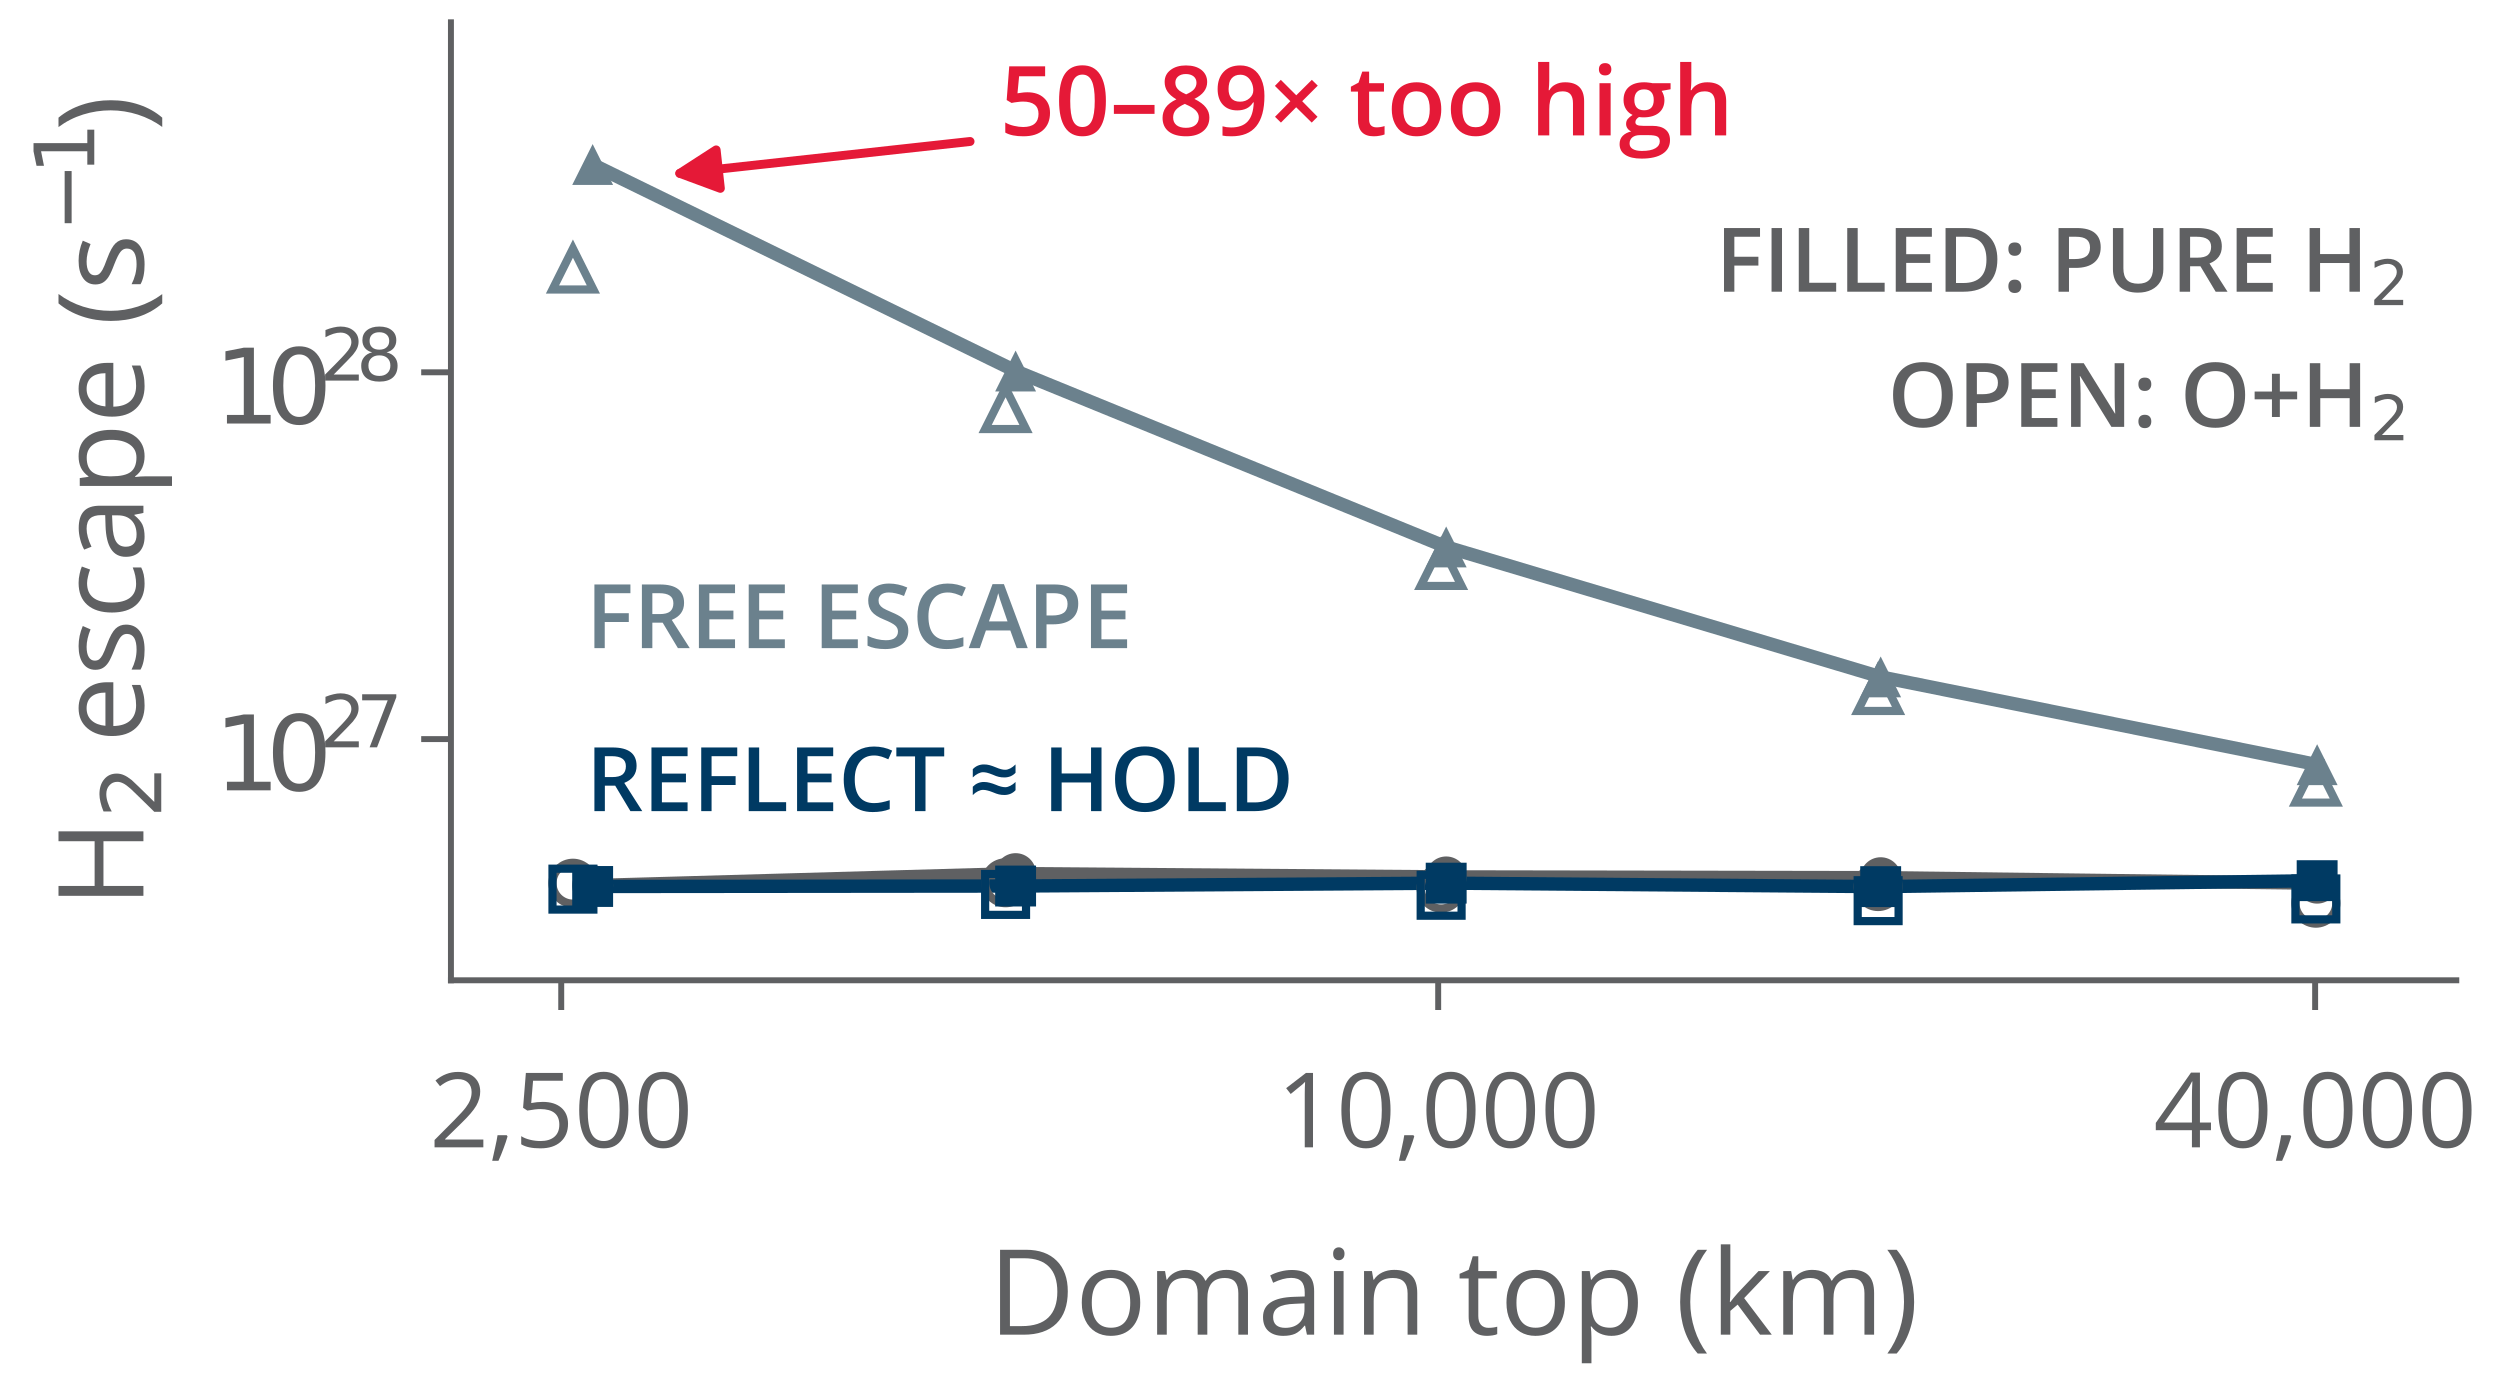
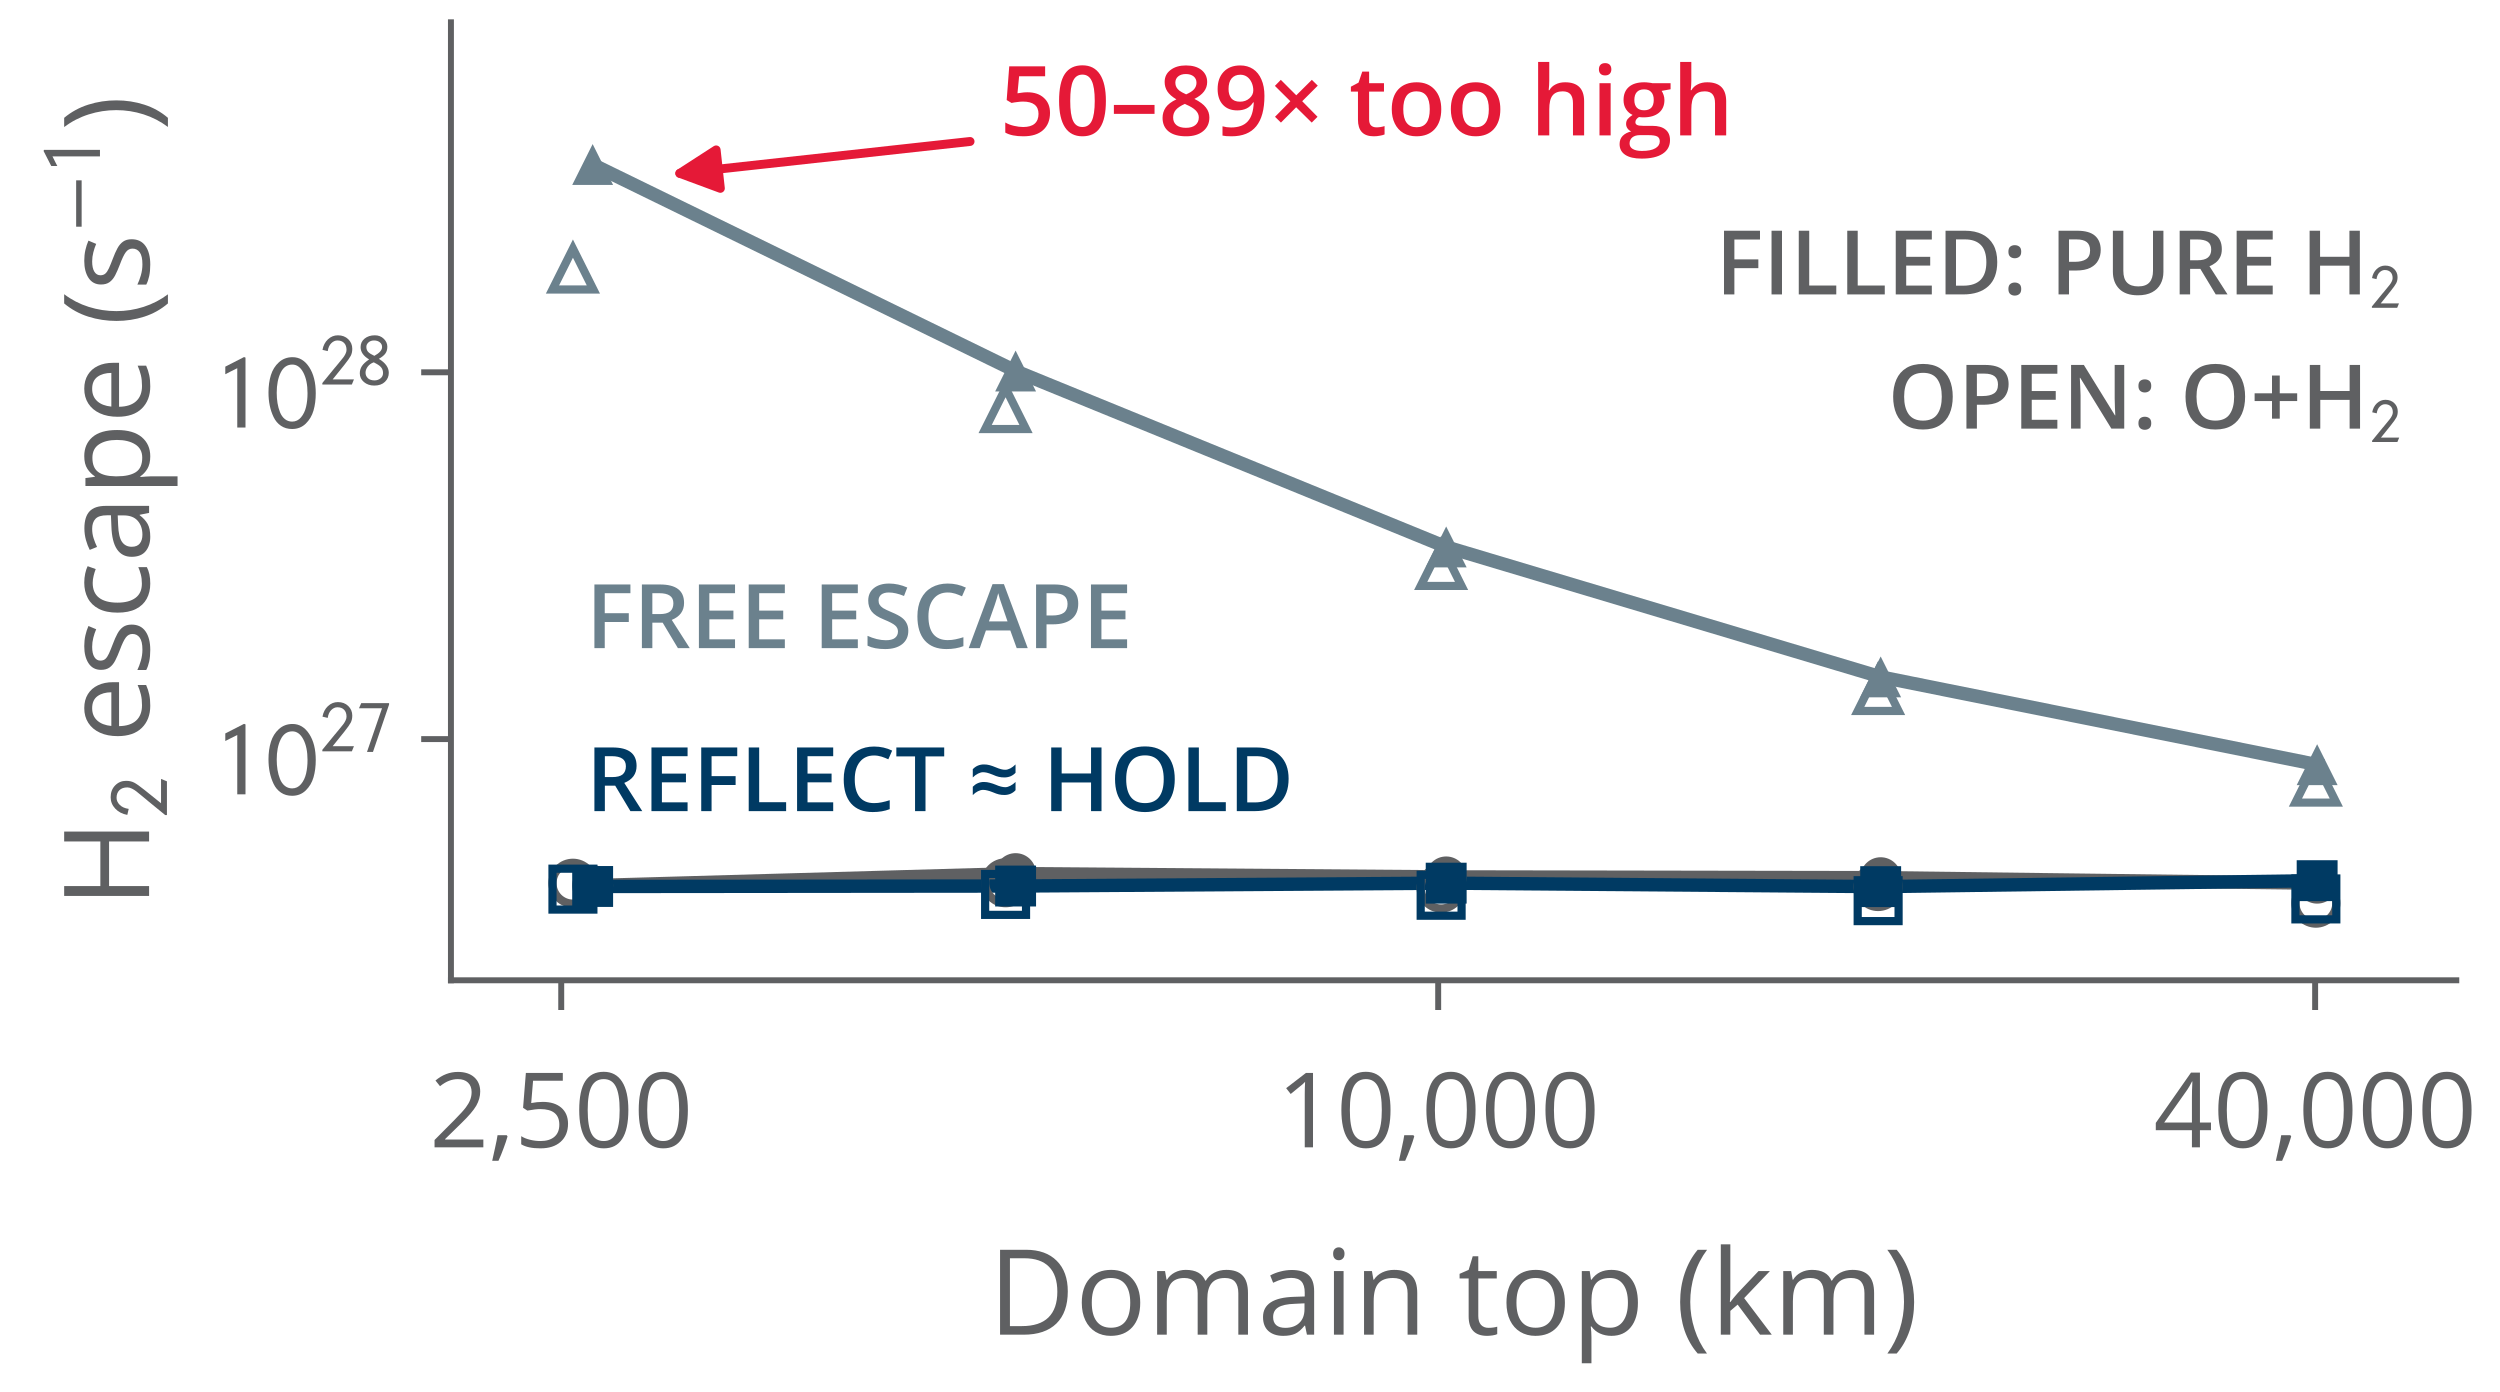
<svg xmlns="http://www.w3.org/2000/svg" xmlns:xlink="http://www.w3.org/1999/xlink" width="336.24pt" height="187.2pt" viewBox="0 0 336.24 187.2" version="1.1">
  <defs>
    <style type="text/css">*{stroke-linejoin: round; stroke-linecap: butt}</style>
  </defs>
  <g id="figure_1">
    <g id="patch_1">
      <path d="M 0 187.2  L 336.24 187.2  L 336.24 0  L 0 0  L 0 187.2  z " style="fill: none" />
    </g>
    <g id="axes_1">
      <g id="patch_2">
        <path d="M 60.649 131.845  L 330.361 131.845  L 330.361 3  L 60.649 3  L 60.649 131.845  z " style="fill: none" />
      </g>
      <g id="matplotlib.axis_1">
        <g id="xtick_1">
          <g id="line2d_1">
            <defs>
-               <path id="mddb7e6817c" d="M 0 0  L 0 4  " style="stroke: #5f6062; stroke-width: 0.8" />
+               <path id="m8dd3583d4c" d="M 0 0  L 0 4  " style="stroke: #5f6062; stroke-width: 0.8" />
            </defs>
            <g>
-               <use xlink:href="#mddb7e6817c" x="75.483" y="131.845" style="fill: #5f6062; stroke: #5f6062; stroke-width: 0.8" />
+               <use xlink:href="#m8dd3583d4c" x="75.483" y="131.845" style="fill: #5f6062; stroke: #5f6062; stroke-width: 0.8" />
            </g>
          </g>
          <g id="text_1">
            <text style="font-size: 14px; font-family: 'Open Sans', 'DejaVu Sans', sans-serif; text-anchor: middle; fill: #5f6062" x="75.483" y="154.309" transform="rotate(-0 75.48335 154.3091)">2,500</text>
          </g>
        </g>
        <g id="xtick_2">
          <g id="line2d_2">
            <g>
-               <use xlink:href="#mddb7e6817c" x="193.43" y="131.845" style="fill: #5f6062; stroke: #5f6062; stroke-width: 0.8" />
+               <use xlink:href="#m8dd3583d4c" x="193.43" y="131.845" style="fill: #5f6062; stroke: #5f6062; stroke-width: 0.8" />
            </g>
          </g>
          <g id="text_2">
            <text style="font-size: 14px; font-family: 'Open Sans', 'DejaVu Sans', sans-serif; text-anchor: middle; fill: #5f6062" x="193.43" y="154.309" transform="rotate(-0 193.4297 154.3091)">10,000</text>
          </g>
        </g>
        <g id="xtick_3">
          <g id="line2d_3">
            <g>
-               <use xlink:href="#mddb7e6817c" x="311.376" y="131.845" style="fill: #5f6062; stroke: #5f6062; stroke-width: 0.8" />
+               <use xlink:href="#m8dd3583d4c" x="311.376" y="131.845" style="fill: #5f6062; stroke: #5f6062; stroke-width: 0.8" />
            </g>
          </g>
          <g id="text_3">
            <text style="font-size: 14px; font-family: 'Open Sans', 'DejaVu Sans', sans-serif; text-anchor: middle; fill: #5f6062" x="311.376" y="154.309" transform="rotate(-0 311.3761 154.3091)">40,000</text>
          </g>
        </g>
        <g id="text_4">
          <text style="font-size: 16px; font-family: 'Open Sans', 'DejaVu Sans', sans-serif; text-anchor: middle; fill: #5f6062" x="195.505" y="179.512" transform="rotate(-0 195.5053 179.5123)">Domain top (km)</text>
        </g>
      </g>
      <g id="matplotlib.axis_2">
        <g id="ytick_1">
          <g id="line2d_4">
            <defs>
-               <path id="mf28f1008a3" d="M 0 0  L -4 0  " style="stroke: #5f6062; stroke-width: 0.8" />
+               <path id="m1935003834" d="M 0 0  L -4 0  " style="stroke: #5f6062; stroke-width: 0.8" />
            </defs>
            <g>
-               <use xlink:href="#mf28f1008a3" x="60.649" y="99.406" style="fill: #5f6062; stroke: #5f6062; stroke-width: 0.8" />
+               <use xlink:href="#m1935003834" x="60.649" y="99.406" style="fill: #5f6062; stroke: #5f6062; stroke-width: 0.8" />
            </g>
          </g>
          <g id="text_5">
-             <g style="fill: #5f6062" transform="translate(28.7893 106.8879)">
-               <text>
-                 <tspan x="0" y="-0.59" style="font-size: 14px; font-family: 'STIXGeneral'; fill: #5f6062">𝟣</tspan>
-                 <tspan x="7" y="-0.59" style="font-size: 14px; font-family: 'STIXGeneral'; fill: #5f6062">𝟢</tspan>
-                 <tspan x="14.22" y="-6.372" style="font-size: 9.8px; font-family: 'STIXGeneral'; fill: #5f6062">𝟤</tspan>
-                 <tspan x="19.12" y="-6.372" style="font-size: 9.8px; font-family: 'STIXGeneral'; fill: #5f6062">𝟩</tspan>
-               </text>
+             <g style="fill: #5f6062" transform="translate(28.7893 106.8879) scale(0.14 -0.14)">
+               <defs>
+                 <path id="STIXGeneral-Regular-cc0" d="M 1933 0  L 1427 0  L 1427 3648  Q 1286 3584 1008 3440  Q 730 3296 691 3277  L 691 3744  L 1843 4333  L 1933 4301  L 1933 0  z " transform="scale(0.015625)" />
+                 <path id="STIXGeneral-Regular-cbf" d="M 3053 2112  Q 3053 1523 2915 1046  Q 2778 570 2438 240  Q 2099 -90 1600 -90  Q 1203 -90 912 108  Q 621 307 461 643  Q 301 979 224 1353  Q 147 1728 147 2150  Q 147 2746 294 3222  Q 442 3699 787 4012  Q 1133 4326 1626 4326  Q 2253 4326 2653 3708  Q 3053 3091 3053 2112  z M 2547 2112  Q 2547 2893 2288 3382  Q 2029 3872 1613 3872  Q 1139 3872 896 3376  Q 653 2880 653 2138  Q 653 1805 701 1507  Q 749 1210 854 944  Q 960 678 1152 521  Q 1344 365 1600 365  Q 1926 365 2147 627  Q 2368 890 2457 1270  Q 2547 1651 2547 2112  z " transform="scale(0.015625)" />
+                 <path id="STIXGeneral-Regular-cc1" d="M 3002 454  L 2816 0  L 224 0  L 224 134  L 1344 1504  L 1344 1498  L 1702 1933  Q 1952 2234 2054 2365  Q 2157 2496 2253 2685  Q 2349 2874 2349 3040  Q 2349 3437 2134 3654  Q 1920 3872 1549 3872  Q 1254 3872 1008 3629  Q 762 3386 698 2938  L 237 3046  Q 339 3616 716 3971  Q 1094 4326 1594 4326  Q 2150 4326 2502 3980  Q 2854 3635 2854 3142  Q 2854 2784 2720 2525  Q 2586 2266 2157 1728  L 1133 454  L 3002 454  z " transform="scale(0.015625)" />
+                 <path id="STIXGeneral-Regular-cc6" d="M 2886 4109  L 1472 -51  L 947 -51  L 2266 3782  L 243 3782  L 442 4237  L 2886 4237  L 2886 4109  z " transform="scale(0.015625)" />
+               </defs>
+               <use xlink:href="#STIXGeneral-Regular-cc0" transform="translate(0 0.384375)" />
+               <use xlink:href="#STIXGeneral-Regular-cbf" transform="translate(49.99995 0.384375)" />
+               <use xlink:href="#STIXGeneral-Regular-cc1" transform="translate(101.5749 41.68438) scale(0.7)" />
+               <use xlink:href="#STIXGeneral-Regular-cc6" transform="translate(136.5749 41.68438) scale(0.7)" />
            </g>
          </g>
        </g>
        <g id="ytick_2">
          <g id="line2d_5">
            <g>
-               <use xlink:href="#mf28f1008a3" x="60.649" y="50.074" style="fill: #5f6062; stroke: #5f6062; stroke-width: 0.8" />
+               <use xlink:href="#m1935003834" x="60.649" y="50.074" style="fill: #5f6062; stroke: #5f6062; stroke-width: 0.8" />
            </g>
          </g>
          <g id="text_6">
-             <g style="fill: #5f6062" transform="translate(28.7893 57.5564)">
-               <text>
-                 <tspan x="0" y="-0.59" style="font-size: 14px; font-family: 'STIXGeneral'; fill: #5f6062">𝟣</tspan>
-                 <tspan x="7" y="-0.59" style="font-size: 14px; font-family: 'STIXGeneral'; fill: #5f6062">𝟢</tspan>
-                 <tspan x="14.22" y="-6.372" style="font-size: 9.8px; font-family: 'STIXGeneral'; fill: #5f6062">𝟤</tspan>
-                 <tspan x="19.12" y="-6.372" style="font-size: 9.8px; font-family: 'STIXGeneral'; fill: #5f6062">𝟪</tspan>
-               </text>
+             <g style="fill: #5f6062" transform="translate(28.7893 57.5564) scale(0.14 -0.14)">
+               <defs>
+                 <path id="STIXGeneral-Regular-cc7" d="M 2861 1030  Q 2861 563 2521 236  Q 2182 -90 1587 -90  Q 1043 -90 678 220  Q 314 531 314 986  Q 314 1331 496 1616  Q 678 1901 1133 2208  Q 384 2650 384 3290  Q 384 3750 739 4038  Q 1094 4326 1638 4326  Q 2106 4326 2419 4022  Q 2733 3718 2733 3328  Q 2733 2970 2566 2733  Q 2400 2496 1990 2259  Q 2861 1728 2861 1030  z M 2272 3296  Q 2272 3552 2073 3712  Q 1875 3872 1562 3872  Q 1267 3872 1078 3702  Q 890 3533 890 3315  Q 890 3040 1046 2870  Q 1203 2701 1594 2522  Q 2272 2893 2272 3296  z M 1766 1830  L 1542 1952  Q 1210 1837 1014 1577  Q 819 1318 819 1043  Q 819 755 1024 560  Q 1229 365 1613 365  Q 1907 365 2131 541  Q 2355 717 2355 1011  Q 2355 1280 2220 1469  Q 2086 1658 1766 1830  z " transform="scale(0.015625)" />
+               </defs>
+               <use xlink:href="#STIXGeneral-Regular-cc0" transform="translate(0 0.384375)" />
+               <use xlink:href="#STIXGeneral-Regular-cbf" transform="translate(49.99995 0.384375)" />
+               <use xlink:href="#STIXGeneral-Regular-cc1" transform="translate(101.5749 41.68438) scale(0.7)" />
+               <use xlink:href="#STIXGeneral-Regular-cc7" transform="translate(136.5749 41.68438) scale(0.7)" />
            </g>
          </g>
        </g>
        <g id="text_7">
-           <g style="fill: #5f6062" transform="translate(20.1018 122.0628) rotate(-90)">
-             <text>
-               <tspan x="0" y="-0.812" style="font-size: 16px; font-family: 'Open Sans'; fill: #5f6062">H</tspan>
-               <tspan x="18.009" y="-0.812" style="font-size: 16px; font-family: 'Open Sans'; fill: #5f6062"> </tspan>
-               <tspan x="22.165" y="-0.812" style="font-size: 16px; font-family: 'Open Sans'; fill: #5f6062">e</tspan>
-               <tspan x="31.15" y="-0.812" style="font-size: 16px; font-family: 'Open Sans'; fill: #5f6062">s</tspan>
-               <tspan x="38.775" y="-0.812" style="font-size: 16px; font-family: 'Open Sans'; fill: #5f6062">c</tspan>
-               <tspan x="46.439" y="-0.812" style="font-size: 16px; font-family: 'Open Sans'; fill: #5f6062">a</tspan>
-               <tspan x="55.329" y="-0.812" style="font-size: 16px; font-family: 'Open Sans'; fill: #5f6062">p</tspan>
-               <tspan x="65.118" y="-0.812" style="font-size: 16px; font-family: 'Open Sans'; fill: #5f6062">e</tspan>
-               <tspan x="74.103" y="-0.812" style="font-size: 16px; font-family: 'Open Sans'; fill: #5f6062"> </tspan>
-               <tspan x="78.259" y="-0.812" style="font-size: 16px; font-family: 'Open Sans'; fill: #5f6062">(</tspan>
-               <tspan x="82.978" y="-0.812" style="font-size: 16px; font-family: 'Open Sans'; fill: #5f6062">s</tspan>
-               <tspan x="104.487" y="-0.812" style="font-size: 16px; font-family: 'Open Sans'; fill: #5f6062">)</tspan>
-               <tspan x="12.049" y="1.588" style="font-size: 11.2px; font-family: 'STIXGeneral'; fill: #5f6062">𝟤</tspan>
-               <tspan x="90.855" y="-7.42" style="font-size: 11.2px; font-family: 'STIXGeneral'; fill: #5f6062">−</tspan>
-               <tspan x="98.527" y="-7.42" style="font-size: 11.2px; font-family: 'STIXGeneral'; fill: #5f6062">𝟣</tspan>
-             </text>
+           <g style="fill: #5f6062" transform="translate(20.1018 122.0628) rotate(-90) scale(0.16 -0.16)">
+             <defs>
+               <path id="OpenSans-Regular-2b" d="M 4088 0  L 3556 0  L 3556 2153  L 1156 2153  L 1156 0  L 625 0  L 625 4569  L 1156 4569  L 1156 2622  L 3556 2622  L 3556 4569  L 4088 4569  L 4088 0  z " transform="scale(0.015625)" />
+               <path id="OpenSans-Regular-3" transform="scale(0.015625)" />
+               <path id="OpenSans-Regular-48" d="M 1866 3488  Q 2303 3488 2615 3294  Q 2928 3100 3093 2751  Q 3259 2403 3259 1938  L 3259 1616  L 894 1616  Q 903 1013 1193 697  Q 1484 381 2013 381  Q 2338 381 2588 440  Q 2838 500 3106 616  L 3106 159  Q 2847 44 2592 -9  Q 2338 -63 1991 -63  Q 1250 -63 803 389  Q 356 841 356 1688  Q 356 2241 542 2645  Q 728 3050 1067 3269  Q 1406 3488 1866 3488  z M 1859 3063  Q 1444 3063 1197 2791  Q 950 2519 903 2031  L 2716 2031  Q 2713 2491 2505 2777  Q 2297 3063 1859 3063  z " transform="scale(0.015625)" />
+               <path id="OpenSans-Regular-56" d="M 2763 938  Q 2763 447 2398 192  Q 2034 -63 1403 -63  Q 1044 -63 781 -6  Q 519 50 322 153  L 322 631  Q 531 528 822 443  Q 1113 359 1416 359  Q 1859 359 2059 503  Q 2259 647 2259 894  Q 2259 1106 2073 1248  Q 1888 1391 1394 1575  Q 1066 1700 827 1823  Q 588 1947 458 2125  Q 328 2303 328 2588  Q 328 3022 679 3255  Q 1031 3488 1603 3488  Q 1913 3488 2183 3427  Q 2453 3366 2688 3263  L 2513 2847  Q 2300 2938 2059 3000  Q 1819 3063 1569 3063  Q 1209 3063 1017 2944  Q 825 2825 825 2619  Q 825 2459 914 2356  Q 1003 2253 1200 2162  Q 1397 2072 1719 1950  Q 2041 1831 2275 1704  Q 2509 1578 2636 1398  Q 2763 1219 2763 938  z " transform="scale(0.015625)" />
+               <path id="OpenSans-Regular-46" d="M 1919 -63  Q 1456 -63 1103 128  Q 750 319 553 709  Q 356 1100 356 1694  Q 356 2316 564 2711  Q 772 3106 1137 3297  Q 1503 3488 1969 3488  Q 2225 3488 2464 3436  Q 2703 3384 2856 3306  L 2700 2872  Q 2544 2934 2339 2984  Q 2134 3034 1956 3034  Q 1422 3034 1158 2692  Q 894 2350 894 1700  Q 894 1078 1150 733  Q 1406 388 1916 388  Q 2188 388 2406 445  Q 2625 503 2803 581  L 2803 119  Q 2631 31 2420 -16  Q 2209 -63 1919 -63  z " transform="scale(0.015625)" />
+               <path id="OpenSans-Regular-44" d="M 1828 3481  Q 2441 3481 2737 3206  Q 3034 2931 3034 2328  L 3034 0  L 2656 0  L 2556 506  L 2531 506  Q 2316 222 2064 79  Q 1813 -63 1369 -63  Q 900 -63 597 184  Q 294 431 294 941  Q 294 1453 700 1728  Q 1106 2003 1938 2028  L 2528 2053  L 2528 2263  Q 2528 2706 2337 2884  Q 2147 3063 1800 3063  Q 1531 3063 1287 2984  Q 1044 2906 825 2800  L 666 3194  Q 897 3313 1197 3397  Q 1497 3481 1828 3481  z M 2522 1688  L 2000 1666  Q 1359 1641 1096 1456  Q 834 1272 834 934  Q 834 641 1012 500  Q 1191 359 1484 359  Q 1941 359 2231 612  Q 2522 866 2522 1372  L 2522 1688  z " transform="scale(0.015625)" />
+               <path id="OpenSans-Regular-53" d="M 2156 3488  Q 2797 3488 3178 3047  Q 3559 2606 3559 1722  Q 3559 847 3173 392  Q 2788 -63 2144 -63  Q 1734 -63 1473 93  Q 1213 250 1069 469  L 1031 469  Q 1041 347 1055 175  Q 1069 3 1069 -125  L 1069 -1531  L 547 -1531  L 547 3425  L 975 3425  L 1044 2919  L 1069 2919  Q 1216 3153 1472 3320  Q 1728 3488 2156 3488  z M 2066 3050  Q 1531 3050 1303 2740  Q 1075 2431 1069 1816  L 1069 1716  Q 1069 1066 1291 717  Q 1513 369 2072 369  Q 2550 369 2787 747  Q 3025 1125 3025 1728  Q 3025 2334 2789 2692  Q 2553 3050 2066 3050  z " transform="scale(0.015625)" />
+               <path id="OpenSans-Regular-b" d="M 256 1753  Q 256 2544 486 3269  Q 716 3994 1197 4569  L 1694 4569  Q 1241 3975 1012 3250  Q 784 2525 784 1759  Q 784 1009 1012 296  Q 1241 -416 1688 -1013  L 1197 -1013  Q 716 -453 486 259  Q 256 972 256 1753  z " transform="scale(0.015625)" />
+               <path id="STIXGeneral-Regular-425" d="M 3974 1408  L 410 1408  L 410 1830  L 3974 1830  L 3974 1408  z " transform="scale(0.015625)" />
+               <path id="OpenSans-Regular-c" d="M 1631 1759  Q 1631 978 1401 262  Q 1172 -453 691 -1013  L 200 -1013  Q 650 -416 878 298  Q 1106 1013 1106 1763  Q 1106 2528 876 3250  Q 647 3972 194 4569  L 691 4569  Q 1172 3994 1401 3270  Q 1631 2547 1631 1759  z " transform="scale(0.015625)" />
+             </defs>
+             <use xlink:href="#OpenSans-Regular-2b" transform="translate(0 0.307812)" />
+             <use xlink:href="#STIXGeneral-Regular-cc1" transform="translate(75.30547 -14.69219) scale(0.7)" />
+             <use xlink:href="#OpenSans-Regular-3" transform="translate(112.5554 0.307812)" />
+             <use xlink:href="#OpenSans-Regular-48" transform="translate(138.532 0.307812)" />
+             <use xlink:href="#OpenSans-Regular-56" transform="translate(194.6843 0.307812)" />
+             <use xlink:href="#OpenSans-Regular-46" transform="translate(242.3406 0.307812)" />
+             <use xlink:href="#OpenSans-Regular-44" transform="translate(290.241 0.307812)" />
+             <use xlink:href="#OpenSans-Regular-53" transform="translate(345.8074 0.307812)" />
+             <use xlink:href="#OpenSans-Regular-48" transform="translate(406.989 0.307812)" />
+             <use xlink:href="#OpenSans-Regular-3" transform="translate(463.1414 0.307812)" />
+             <use xlink:href="#OpenSans-Regular-b" transform="translate(489.1179 0.307812)" />
+             <use xlink:href="#OpenSans-Regular-56" transform="translate(518.6101 0.307812)" />
+             <use xlink:href="#STIXGeneral-Regular-425" transform="translate(567.8414 41.60781) scale(0.7)" />
+             <use xlink:href="#STIXGeneral-Regular-cc0" transform="translate(615.7913 41.60781) scale(0.7)" />
+             <use xlink:href="#OpenSans-Regular-c" transform="translate(653.0413 0.307812)" />
          </g>
        </g>
      </g>
      <g id="patch_3">
        <path d="M 60.649 131.845  L 60.649 3  " style="fill: none; stroke: #5f6062; stroke-width: 0.8; stroke-linejoin: miter; stroke-linecap: square" />
      </g>
      <g id="patch_4">
        <path d="M 60.649 131.845  L 330.361 131.845  " style="fill: none; stroke: #5f6062; stroke-width: 0.8; stroke-linejoin: miter; stroke-linecap: square" />
      </g>
      <g id="line2d_6">
-         <path d="M 79.709 119.108  L 136.595 117.496  L 194.506 117.94  L 252.943 118.045  L 311.646 118.785  " clip-path="url(#pcb66b30f40)" style="fill: none; stroke: #5f6062; stroke-width: 1.8; stroke-linecap: square" />
+         <path d="M 79.709 119.108  L 136.595 117.496  L 194.506 117.94  L 252.943 118.045  L 311.646 118.785  " clip-path="url(#p42f8d05239)" style="fill: none; stroke: #5f6062; stroke-width: 1.8; stroke-linecap: square" />
      </g>
      <g id="line2d_7">
-         <path d="M 79.709 119.228  L 136.595 119.168  L 194.506 118.781  L 252.943 119.248  L 311.646 118.446  " clip-path="url(#pcb66b30f40)" style="fill: none; stroke: #003a63; stroke-width: 1.8; stroke-linecap: square" />
+         <path d="M 79.709 119.228  L 136.595 119.168  L 194.506 118.781  L 252.943 119.248  L 311.646 118.446  " clip-path="url(#p42f8d05239)" style="fill: none; stroke: #003a63; stroke-width: 1.8; stroke-linecap: square" />
      </g>
      <g id="line2d_8">
-         <path d="M 79.709 22.126  L 136.595 49.901  L 194.506 73.559  L 252.943 91.042  L 311.646 102.844  " clip-path="url(#pcb66b30f40)" style="fill: none; stroke: #6b818d; stroke-width: 1.8; stroke-linecap: square" />
+         <path d="M 79.709 22.126  L 136.595 49.901  L 194.506 73.559  L 252.943 91.042  L 311.646 102.844  " clip-path="url(#p42f8d05239)" style="fill: none; stroke: #6b818d; stroke-width: 1.8; stroke-linecap: square" />
      </g>
      <g id="text_8">
-         <text style="font-weight: 600; font-size: 12px; font-family: 'Open Sans', 'DejaVu Sans', sans-serif; text-anchor: start; fill: #003a63" x="78.82" y="109.092" transform="rotate(-0 78.82026 109.0918)">REFLECT ≈ HOLD</text>
+         <text style="font-size: 12px; font-family: 'Open Sans SemiBold', 'DejaVu Sans', sans-serif; text-anchor: start; fill: #003a63" x="78.82" y="109.092" transform="rotate(-0 78.82026 109.0918)">REFLECT ≈ HOLD</text>
      </g>
      <g id="text_9">
-         <text style="font-weight: 600; font-size: 12px; font-family: 'Open Sans', 'DejaVu Sans', sans-serif; text-anchor: start; fill: #6b818d" x="78.82" y="87.169" transform="rotate(-0 78.82026 87.16903)">FREE ESCAPE</text>
+         <text style="font-size: 12px; font-family: 'Open Sans SemiBold', 'DejaVu Sans', sans-serif; text-anchor: start; fill: #6b818d" x="78.82" y="87.169" transform="rotate(-0 78.82026 87.16903)">FREE ESCAPE</text>
      </g>
      <g id="text_10">
-         <g style="fill: #5f6062" transform="translate(230.7471 39.67166)">
-           <text>
-             <tspan x="0" y="-0.438" style="font-weight: 600; font-size: 12px; font-family: 'Open Sans'; fill: #5f6062">F</tspan>
-             <tspan x="6.393" y="-0.438" style="font-weight: 600; font-size: 12px; font-family: 'Open Sans'; fill: #5f6062">I</tspan>
-             <tspan x="10.055" y="-0.438" style="font-weight: 600; font-size: 12px; font-family: 'Open Sans'; fill: #5f6062">L</tspan>
-             <tspan x="16.576" y="-0.438" style="font-weight: 600; font-size: 12px; font-family: 'Open Sans'; fill: #5f6062">L</tspan>
-             <tspan x="23.098" y="-0.438" style="font-weight: 600; font-size: 12px; font-family: 'Open Sans'; fill: #5f6062">E</tspan>
-             <tspan x="29.795" y="-0.438" style="font-weight: 600; font-size: 12px; font-family: 'Open Sans'; fill: #5f6062">D</tspan>
-             <tspan x="38.59" y="-0.438" style="font-weight: 600; font-size: 12px; font-family: 'Open Sans'; fill: #5f6062">:</tspan>
-             <tspan x="41.877" y="-0.438" style="font-weight: 600; font-size: 12px; font-family: 'Open Sans'; fill: #5f6062"> </tspan>
-             <tspan x="44.994" y="-0.438" style="font-weight: 600; font-size: 12px; font-family: 'Open Sans'; fill: #5f6062">P</tspan>
-             <tspan x="52.371" y="-0.438" style="font-weight: 600; font-size: 12px; font-family: 'Open Sans'; fill: #5f6062">U</tspan>
-             <tspan x="61.283" y="-0.438" style="font-weight: 600; font-size: 12px; font-family: 'Open Sans'; fill: #5f6062">R</tspan>
-             <tspan x="68.947" y="-0.438" style="font-weight: 600; font-size: 12px; font-family: 'Open Sans'; fill: #5f6062">E</tspan>
-             <tspan x="75.645" y="-0.438" style="font-weight: 600; font-size: 12px; font-family: 'Open Sans'; fill: #5f6062"> </tspan>
-             <tspan x="78.762" y="-0.438" style="font-weight: 600; font-size: 12px; font-family: 'Open Sans'; fill: #5f6062">H</tspan>
-             <tspan x="87.968" y="1.363" style="font-size: 8.4px; font-family: 'STIXGeneral'; fill: #5f6062">𝟤</tspan>
-           </text>
-         </g>
-         <g style="fill: #5f6062" transform="translate(253.9071 57.70764)">
-           <text>
-             <tspan x="0" y="-0.297" style="font-weight: 600; font-size: 12px; font-family: 'Open Sans'; fill: #5f6062">O</tspan>
-             <tspan x="9.445" y="-0.297" style="font-weight: 600; font-size: 12px; font-family: 'Open Sans'; fill: #5f6062">P</tspan>
-             <tspan x="16.822" y="-0.297" style="font-weight: 600; font-size: 12px; font-family: 'Open Sans'; fill: #5f6062">E</tspan>
-             <tspan x="23.52" y="-0.297" style="font-weight: 600; font-size: 12px; font-family: 'Open Sans'; fill: #5f6062">N</tspan>
-             <tspan x="32.918" y="-0.297" style="font-weight: 600; font-size: 12px; font-family: 'Open Sans'; fill: #5f6062">:</tspan>
-             <tspan x="36.205" y="-0.297" style="font-weight: 600; font-size: 12px; font-family: 'Open Sans'; fill: #5f6062"> </tspan>
-             <tspan x="39.322" y="-0.297" style="font-weight: 600; font-size: 12px; font-family: 'Open Sans'; fill: #5f6062">O</tspan>
-             <tspan x="48.768" y="-0.297" style="font-weight: 600; font-size: 12px; font-family: 'Open Sans'; fill: #5f6062">+</tspan>
-             <tspan x="55.629" y="-0.297" style="font-weight: 600; font-size: 12px; font-family: 'Open Sans'; fill: #5f6062">H</tspan>
-             <tspan x="64.835" y="1.503" style="font-size: 8.4px; font-family: 'STIXGeneral'; fill: #5f6062">𝟤</tspan>
-           </text>
+         <g style="fill: #5f6062" transform="translate(230.7471 39.67166) scale(0.12 -0.12)">
+           <defs>
+             <path id="OpenSans-SemiBold-29" d="M 1344 0  L 600 0  L 600 4569  L 3181 4569  L 3181 3938  L 1344 3938  L 1344 2513  L 3063 2513  L 3063 1884  L 1344 1884  L 1344 0  z " transform="scale(0.015625)" />
+             <path id="OpenSans-SemiBold-2c" d="M 600 0  L 600 4569  L 1350 4569  L 1350 0  L 600 0  z " transform="scale(0.015625)" />
+             <path id="OpenSans-SemiBold-2f" d="M 600 0  L 600 4569  L 1350 4569  L 1350 638  L 3291 638  L 3291 0  L 600 0  z " transform="scale(0.015625)" />
+             <path id="OpenSans-SemiBold-28" d="M 3188 0  L 600 0  L 600 4569  L 3188 4569  L 3188 3938  L 1350 3938  L 1350 2697  L 3072 2697  L 3072 2069  L 1350 2069  L 1350 634  L 3188 634  L 3188 0  z " transform="scale(0.015625)" />
+             <path id="OpenSans-SemiBold-27" d="M 4309 2328  Q 4309 1172 3667 586  Q 3025 0 1869 0  L 600 0  L 600 4569  L 2006 4569  Q 2713 4569 3230 4314  Q 3747 4059 4028 3561  Q 4309 3063 4309 2328  z M 3528 2306  Q 3528 3147 3133 3547  Q 2738 3947 1991 3947  L 1350 3947  L 1350 628  L 1881 628  Q 3528 628 3528 2306  z " transform="scale(0.015625)" />
+             <path id="OpenSans-SemiBold-1d" d="M 419 3063  Q 419 3322 551 3428  Q 684 3534 875 3534  Q 1066 3534 1202 3428  Q 1338 3322 1338 3063  Q 1338 2816 1202 2705  Q 1066 2594 875 2594  Q 684 2594 551 2705  Q 419 2816 419 3063  z M 419 388  Q 419 641 551 747  Q 684 853 875 853  Q 1066 853 1202 747  Q 1338 641 1338 388  Q 1338 138 1202 27  Q 1066 -84 875 -84  Q 684 -84 551 27  Q 419 138 419 388  z " transform="scale(0.015625)" />
+             <path id="OpenSans-SemiBold-3" transform="scale(0.015625)" />
+             <path id="OpenSans-SemiBold-33" d="M 1928 4569  Q 2809 4569 3217 4206  Q 3625 3844 3625 3191  Q 3625 2794 3454 2458  Q 3284 2122 2893 1917  Q 2503 1713 1838 1713  L 1350 1713  L 1350 0  L 600 0  L 600 4569  L 1928 4569  z M 1878 3947  L 1350 3947  L 1350 2338  L 1759 2338  Q 2291 2338 2577 2527  Q 2863 2716 2863 3163  Q 2863 3559 2623 3753  Q 2384 3947 1878 3947  z " transform="scale(0.015625)" />
+             <path id="OpenSans-SemiBold-38" d="M 4188 4569  L 4188 1613  Q 4188 1134 3986 754  Q 3784 375 3378 156  Q 2972 -63 2356 -63  Q 1478 -63 1020 398  Q 563 859 563 1625  L 563 4569  L 1313 4569  L 1313 1691  Q 1313 1119 1581 847  Q 1850 575 2384 575  Q 2934 575 3187 865  Q 3441 1156 3441 1694  L 3441 4569  L 4188 4569  z " transform="scale(0.015625)" />
+             <path id="OpenSans-SemiBold-35" d="M 1884 4569  Q 2772 4569 3198 4242  Q 3625 3916 3625 3241  Q 3625 2903 3500 2664  Q 3375 2425 3172 2269  Q 2969 2113 2738 2022  L 4034 0  L 3188 0  L 2084 1831  L 1350 1831  L 1350 0  L 600 0  L 600 4569  L 1884 4569  z M 1834 3944  L 1350 3944  L 1350 2450  L 1869 2450  Q 2388 2450 2625 2644  Q 2863 2838 2863 3216  Q 2863 3613 2611 3778  Q 2359 3944 1834 3944  z " transform="scale(0.015625)" />
+             <path id="OpenSans-SemiBold-2b" d="M 4203 0  L 3456 0  L 3456 2063  L 1350 2063  L 1350 0  L 600 0  L 600 4569  L 1350 4569  L 1350 2700  L 3456 2700  L 3456 4569  L 4203 4569  L 4203 0  z " transform="scale(0.015625)" />
+           </defs>
+           <use xlink:href="#OpenSans-SemiBold-29" transform="translate(0 0.609375)" />
+           <use xlink:href="#OpenSans-SemiBold-2c" transform="translate(53.27148 0.609375)" />
+           <use xlink:href="#OpenSans-SemiBold-2f" transform="translate(83.78906 0.609375)" />
+           <use xlink:href="#OpenSans-SemiBold-2f" transform="translate(138.1348 0.609375)" />
+           <use xlink:href="#OpenSans-SemiBold-28" transform="translate(192.4805 0.609375)" />
+           <use xlink:href="#OpenSans-SemiBold-27" transform="translate(248.291 0.609375)" />
+           <use xlink:href="#OpenSans-SemiBold-1d" transform="translate(321.582 0.609375)" />
+           <use xlink:href="#OpenSans-SemiBold-3" transform="translate(348.9746 0.609375)" />
+           <use xlink:href="#OpenSans-SemiBold-33" transform="translate(374.9512 0.609375)" />
+           <use xlink:href="#OpenSans-SemiBold-38" transform="translate(436.4258 0.609375)" />
+           <use xlink:href="#OpenSans-SemiBold-35" transform="translate(510.6934 0.609375)" />
+           <use xlink:href="#OpenSans-SemiBold-28" transform="translate(574.5605 0.609375)" />
+           <use xlink:href="#OpenSans-SemiBold-3" transform="translate(630.3711 0.609375)" />
+           <use xlink:href="#OpenSans-SemiBold-2b" transform="translate(656.3477 0.609375)" />
+           <use xlink:href="#STIXGeneral-Regular-cc1" transform="translate(733.0691 -14.39062) scale(0.7)" />
+         </g>
+         <g style="fill: #5f6062" transform="translate(253.9071 57.70764) scale(0.12 -0.12)">
+           <defs>
+             <path id="OpenSans-SemiBold-32" d="M 4656 2291  Q 4656 1584 4420 1054  Q 4184 525 3711 231  Q 3238 -63 2522 -63  Q 1794 -63 1319 232  Q 844 528 612 1059  Q 381 1591 381 2297  Q 381 3000 614 3528  Q 847 4056 1323 4348  Q 1800 4641 2528 4641  Q 3238 4641 3711 4350  Q 4184 4059 4420 3531  Q 4656 3003 4656 2291  z M 1169 2291  Q 1169 1494 1494 1034  Q 1819 575 2522 575  Q 3228 575 3548 1034  Q 3869 1494 3869 2291  Q 3869 3094 3548 3548  Q 3228 4003 2528 4003  Q 1822 4003 1495 3545  Q 1169 3088 1169 2291  z " transform="scale(0.015625)" />
+             <path id="OpenSans-SemiBold-31" d="M 4413 0  L 3491 0  L 1253 3647  L 1225 3647  Q 1241 3369 1256 3045  Q 1272 2722 1281 2388  L 1281 0  L 600 0  L 600 4569  L 1516 4569  L 3750 947  L 3772 947  Q 3759 1184 3745 1520  Q 3731 1856 3728 2166  L 3728 4569  L 4413 4569  L 4413 0  z " transform="scale(0.015625)" />
+             <path id="OpenSans-SemiBold-e" d="M 2103 2534  L 3353 2534  L 3353 1978  L 2103 1978  L 2103 716  L 1547 716  L 1547 1978  L 300 1978  L 300 2534  L 1547 2534  L 1547 3809  L 2103 3809  L 2103 2534  z " transform="scale(0.015625)" />
+           </defs>
+           <use xlink:href="#OpenSans-SemiBold-32" transform="translate(0 0.484375)" />
+           <use xlink:href="#OpenSans-SemiBold-33" transform="translate(78.71094 0.484375)" />
+           <use xlink:href="#OpenSans-SemiBold-28" transform="translate(140.1855 0.484375)" />
+           <use xlink:href="#OpenSans-SemiBold-31" transform="translate(195.9961 0.484375)" />
+           <use xlink:href="#OpenSans-SemiBold-1d" transform="translate(274.3164 0.484375)" />
+           <use xlink:href="#OpenSans-SemiBold-3" transform="translate(301.709 0.484375)" />
+           <use xlink:href="#OpenSans-SemiBold-32" transform="translate(327.6855 0.484375)" />
+           <use xlink:href="#OpenSans-SemiBold-e" transform="translate(406.3965 0.484375)" />
+           <use xlink:href="#OpenSans-SemiBold-2b" transform="translate(463.5742 0.484375)" />
+           <use xlink:href="#STIXGeneral-Regular-cc1" transform="translate(540.2957 -14.51562) scale(0.7)" />
        </g>
      </g>
      <g id="patch_5">
        <path d="M 130.467 19.028  Q 110.283 21.245 91.433 23.316  " style="fill: none; stroke: #e51937; stroke-width: 1.2; stroke-linecap: round" />
        <path d="M 96.885 25.332  L 91.433 23.316  L 96.318 20.163  z " style="fill: #e51937; stroke: #e51937; stroke-width: 1.2; stroke-linecap: round" />
      </g>
      <g id="text_11">
-         <text style="font-weight: 600; font-size: 13px; font-family: 'Open Sans', 'DejaVu Sans', sans-serif; text-anchor: start; fill: #e51937" x="134.457" y="18.208" transform="rotate(-0 134.4565 18.20843)">50–89× too high</text>
+         <text style="font-size: 13px; font-family: 'Open Sans SemiBold', 'DejaVu Sans', sans-serif; text-anchor: start; fill: #e51937" x="134.457" y="18.208" transform="rotate(-0 134.4565 18.20843)">50–89× too high</text>
      </g>
      <g id="line2d_9">
        <defs>
-           <path id="m804a2024dd" d="M 0 2.75  C 0.729 2.75 1.429 2.46 1.945 1.945  C 2.46 1.429 2.75 0.729 2.75 0  C 2.75 -0.729 2.46 -1.429 1.945 -1.945  C 1.429 -2.46 0.729 -2.75 0 -2.75  C -0.729 -2.75 -1.429 -2.46 -1.945 -1.945  C -2.46 -1.429 -2.75 -0.729 -2.75 0  C -2.75 0.729 -2.46 1.429 -1.945 1.945  C -1.429 2.46 -0.729 2.75 0 2.75  z " />
-         </defs>
-         <g clip-path="url(#pcb66b30f40)">
-           <use xlink:href="#m804a2024dd" x="79.709" y="119.108" style="fill: #5f6062" />
-           <use xlink:href="#m804a2024dd" x="136.595" y="117.496" style="fill: #5f6062" />
-           <use xlink:href="#m804a2024dd" x="194.506" y="117.94" style="fill: #5f6062" />
-           <use xlink:href="#m804a2024dd" x="252.943" y="118.045" style="fill: #5f6062" />
-           <use xlink:href="#m804a2024dd" x="311.646" y="118.785" style="fill: #5f6062" />
+           <path id="m88620c0c20" d="M 0 2.75  C 0.729 2.75 1.429 2.46 1.945 1.945  C 2.46 1.429 2.75 0.729 2.75 0  C 2.75 -0.729 2.46 -1.429 1.945 -1.945  C 1.429 -2.46 0.729 -2.75 0 -2.75  C -0.729 -2.75 -1.429 -2.46 -1.945 -1.945  C -2.46 -1.429 -2.75 -0.729 -2.75 0  C -2.75 0.729 -2.46 1.429 -1.945 1.945  C -1.429 2.46 -0.729 2.75 0 2.75  z " />
+         </defs>
+         <g clip-path="url(#p42f8d05239)">
+           <use xlink:href="#m88620c0c20" x="79.709" y="119.108" style="fill: #5f6062" />
+           <use xlink:href="#m88620c0c20" x="136.595" y="117.496" style="fill: #5f6062" />
+           <use xlink:href="#m88620c0c20" x="194.506" y="117.94" style="fill: #5f6062" />
+           <use xlink:href="#m88620c0c20" x="252.943" y="118.045" style="fill: #5f6062" />
+           <use xlink:href="#m88620c0c20" x="311.646" y="118.785" style="fill: #5f6062" />
        </g>
      </g>
      <g id="line2d_10">
        <defs>
-           <path id="m43d4b471f9" d="M 0 2.75  C 0.729 2.75 1.429 2.46 1.945 1.945  C 2.46 1.429 2.75 0.729 2.75 0  C 2.75 -0.729 2.46 -1.429 1.945 -1.945  C 1.429 -2.46 0.729 -2.75 0 -2.75  C -0.729 -2.75 -1.429 -2.46 -1.945 -1.945  C -2.46 -1.429 -2.75 -0.729 -2.75 0  C -2.75 0.729 -2.46 1.429 -1.945 1.945  C -1.429 2.46 -0.729 2.75 0 2.75  z " style="stroke: #5f6062; stroke-width: 1.1" />
-         </defs>
-         <g clip-path="url(#pcb66b30f40)">
-           <use xlink:href="#m43d4b471f9" x="77.057" y="118.788" style="fill-opacity: 0; stroke: #5f6062; stroke-width: 1.1" />
-           <use xlink:href="#m43d4b471f9" x="135.247" y="118.728" style="fill-opacity: 0; stroke: #5f6062; stroke-width: 1.1" />
-           <use xlink:href="#m43d4b471f9" x="193.826" y="119.445" style="fill-opacity: 0; stroke: #5f6062; stroke-width: 1.1" />
-           <use xlink:href="#m43d4b471f9" x="252.601" y="119.239" style="fill-opacity: 0; stroke: #5f6062; stroke-width: 1.1" />
-           <use xlink:href="#m43d4b471f9" x="311.475" y="121.476" style="fill-opacity: 0; stroke: #5f6062; stroke-width: 1.1" />
+           <path id="m4d6f675c67" d="M 0 2.75  C 0.729 2.75 1.429 2.46 1.945 1.945  C 2.46 1.429 2.75 0.729 2.75 0  C 2.75 -0.729 2.46 -1.429 1.945 -1.945  C 1.429 -2.46 0.729 -2.75 0 -2.75  C -0.729 -2.75 -1.429 -2.46 -1.945 -1.945  C -2.46 -1.429 -2.75 -0.729 -2.75 0  C -2.75 0.729 -2.46 1.429 -1.945 1.945  C -1.429 2.46 -0.729 2.75 0 2.75  z " style="stroke: #5f6062; stroke-width: 1.1" />
+         </defs>
+         <g clip-path="url(#p42f8d05239)">
+           <use xlink:href="#m4d6f675c67" x="77.057" y="118.788" style="fill-opacity: 0; stroke: #5f6062; stroke-width: 1.1" />
+           <use xlink:href="#m4d6f675c67" x="135.247" y="118.728" style="fill-opacity: 0; stroke: #5f6062; stroke-width: 1.1" />
+           <use xlink:href="#m4d6f675c67" x="193.826" y="119.445" style="fill-opacity: 0; stroke: #5f6062; stroke-width: 1.1" />
+           <use xlink:href="#m4d6f675c67" x="252.601" y="119.239" style="fill-opacity: 0; stroke: #5f6062; stroke-width: 1.1" />
+           <use xlink:href="#m4d6f675c67" x="311.475" y="121.476" style="fill-opacity: 0; stroke: #5f6062; stroke-width: 1.1" />
        </g>
      </g>
      <g id="line2d_11">
        <defs>
-           <path id="ma4ede8e7f9" d="M -2.75 2.75  L 2.75 2.75  L 2.75 -2.75  L -2.75 -2.75  z " />
-         </defs>
-         <g clip-path="url(#pcb66b30f40)">
-           <use xlink:href="#ma4ede8e7f9" x="79.709" y="119.228" style="fill: #003a63" />
-           <use xlink:href="#ma4ede8e7f9" x="136.595" y="119.168" style="fill: #003a63" />
-           <use xlink:href="#ma4ede8e7f9" x="194.506" y="118.781" style="fill: #003a63" />
-           <use xlink:href="#ma4ede8e7f9" x="252.943" y="119.248" style="fill: #003a63" />
-           <use xlink:href="#ma4ede8e7f9" x="311.646" y="118.446" style="fill: #003a63" />
+           <path id="m7f20a8a049" d="M -2.75 2.75  L 2.75 2.75  L 2.75 -2.75  L -2.75 -2.75  z " />
+         </defs>
+         <g clip-path="url(#p42f8d05239)">
+           <use xlink:href="#m7f20a8a049" x="79.709" y="119.228" style="fill: #003a63" />
+           <use xlink:href="#m7f20a8a049" x="136.595" y="119.168" style="fill: #003a63" />
+           <use xlink:href="#m7f20a8a049" x="194.506" y="118.781" style="fill: #003a63" />
+           <use xlink:href="#m7f20a8a049" x="252.943" y="119.248" style="fill: #003a63" />
+           <use xlink:href="#m7f20a8a049" x="311.646" y="118.446" style="fill: #003a63" />
        </g>
      </g>
      <g id="line2d_12">
        <defs>
-           <path id="mbeae34cb4c" d="M -2.75 2.75  L 2.75 2.75  L 2.75 -2.75  L -2.75 -2.75  z " style="stroke: #003a63; stroke-width: 1.1; stroke-linejoin: miter" />
-         </defs>
-         <g clip-path="url(#pcb66b30f40)">
-           <use xlink:href="#mbeae34cb4c" x="77.057" y="119.585" style="fill-opacity: 0; stroke: #003a63; stroke-width: 1.1; stroke-linejoin: miter" />
-           <use xlink:href="#mbeae34cb4c" x="135.247" y="120.296" style="fill-opacity: 0; stroke: #003a63; stroke-width: 1.1; stroke-linejoin: miter" />
-           <use xlink:href="#mbeae34cb4c" x="193.826" y="120.41" style="fill-opacity: 0; stroke: #003a63; stroke-width: 1.1; stroke-linejoin: miter" />
-           <use xlink:href="#mbeae34cb4c" x="252.601" y="121.136" style="fill-opacity: 0; stroke: #003a63; stroke-width: 1.1; stroke-linejoin: miter" />
-           <use xlink:href="#mbeae34cb4c" x="311.475" y="120.901" style="fill-opacity: 0; stroke: #003a63; stroke-width: 1.1; stroke-linejoin: miter" />
+           <path id="m51c69fb982" d="M -2.75 2.75  L 2.75 2.75  L 2.75 -2.75  L -2.75 -2.75  z " style="stroke: #003a63; stroke-width: 1.1; stroke-linejoin: miter" />
+         </defs>
+         <g clip-path="url(#p42f8d05239)">
+           <use xlink:href="#m51c69fb982" x="77.057" y="119.585" style="fill-opacity: 0; stroke: #003a63; stroke-width: 1.1; stroke-linejoin: miter" />
+           <use xlink:href="#m51c69fb982" x="135.247" y="120.296" style="fill-opacity: 0; stroke: #003a63; stroke-width: 1.1; stroke-linejoin: miter" />
+           <use xlink:href="#m51c69fb982" x="193.826" y="120.41" style="fill-opacity: 0; stroke: #003a63; stroke-width: 1.1; stroke-linejoin: miter" />
+           <use xlink:href="#m51c69fb982" x="252.601" y="121.136" style="fill-opacity: 0; stroke: #003a63; stroke-width: 1.1; stroke-linejoin: miter" />
+           <use xlink:href="#m51c69fb982" x="311.475" y="120.901" style="fill-opacity: 0; stroke: #003a63; stroke-width: 1.1; stroke-linejoin: miter" />
        </g>
      </g>
      <g id="line2d_13">
        <defs>
-           <path id="mf507884595" d="M 0 -2.75  L -2.75 2.75  L 2.75 2.75  z " />
-         </defs>
-         <g clip-path="url(#pcb66b30f40)">
-           <use xlink:href="#mf507884595" x="79.709" y="22.126" style="fill: #6b818d" />
-           <use xlink:href="#mf507884595" x="136.595" y="49.901" style="fill: #6b818d" />
-           <use xlink:href="#mf507884595" x="194.506" y="73.559" style="fill: #6b818d" />
-           <use xlink:href="#mf507884595" x="252.943" y="91.042" style="fill: #6b818d" />
-           <use xlink:href="#mf507884595" x="311.646" y="102.844" style="fill: #6b818d" />
+           <path id="mbb45158db0" d="M 0 -2.75  L -2.75 2.75  L 2.75 2.75  z " />
+         </defs>
+         <g clip-path="url(#p42f8d05239)">
+           <use xlink:href="#mbb45158db0" x="79.709" y="22.126" style="fill: #6b818d" />
+           <use xlink:href="#mbb45158db0" x="136.595" y="49.901" style="fill: #6b818d" />
+           <use xlink:href="#mbb45158db0" x="194.506" y="73.559" style="fill: #6b818d" />
+           <use xlink:href="#mbb45158db0" x="252.943" y="91.042" style="fill: #6b818d" />
+           <use xlink:href="#mbb45158db0" x="311.646" y="102.844" style="fill: #6b818d" />
        </g>
      </g>
      <g id="line2d_14">
        <defs>
-           <path id="ma325ec31c4" d="M 0 -2.75  L -2.75 2.75  L 2.75 2.75  z " style="stroke: #6b818d; stroke-width: 1.1; stroke-linejoin: miter" />
-         </defs>
-         <g clip-path="url(#pcb66b30f40)">
-           <use xlink:href="#ma325ec31c4" x="77.057" y="36.185" style="fill-opacity: 0; stroke: #6b818d; stroke-width: 1.1; stroke-linejoin: miter" />
-           <use xlink:href="#ma325ec31c4" x="135.247" y="54.954" style="fill-opacity: 0; stroke: #6b818d; stroke-width: 1.1; stroke-linejoin: miter" />
-           <use xlink:href="#ma325ec31c4" x="193.826" y="76.057" style="fill-opacity: 0; stroke: #6b818d; stroke-width: 1.1; stroke-linejoin: miter" />
-           <use xlink:href="#ma325ec31c4" x="252.601" y="92.875" style="fill-opacity: 0; stroke: #6b818d; stroke-width: 1.1; stroke-linejoin: miter" />
-           <use xlink:href="#ma325ec31c4" x="311.475" y="105.197" style="fill-opacity: 0; stroke: #6b818d; stroke-width: 1.1; stroke-linejoin: miter" />
+           <path id="m436a598472" d="M 0 -2.75  L -2.75 2.75  L 2.75 2.75  z " style="stroke: #6b818d; stroke-width: 1.1; stroke-linejoin: miter" />
+         </defs>
+         <g clip-path="url(#p42f8d05239)">
+           <use xlink:href="#m436a598472" x="77.057" y="36.185" style="fill-opacity: 0; stroke: #6b818d; stroke-width: 1.1; stroke-linejoin: miter" />
+           <use xlink:href="#m436a598472" x="135.247" y="54.954" style="fill-opacity: 0; stroke: #6b818d; stroke-width: 1.1; stroke-linejoin: miter" />
+           <use xlink:href="#m436a598472" x="193.826" y="76.057" style="fill-opacity: 0; stroke: #6b818d; stroke-width: 1.1; stroke-linejoin: miter" />
+           <use xlink:href="#m436a598472" x="252.601" y="92.875" style="fill-opacity: 0; stroke: #6b818d; stroke-width: 1.1; stroke-linejoin: miter" />
+           <use xlink:href="#m436a598472" x="311.475" y="105.197" style="fill-opacity: 0; stroke: #6b818d; stroke-width: 1.1; stroke-linejoin: miter" />
        </g>
      </g>
    </g>
  </g>
  <defs>
-     <clipPath id="pcb66b30f40">
+     <clipPath id="p42f8d05239">
      <rect x="60.649" y="3" width="269.712" height="128.845" />
    </clipPath>
  </defs>
</svg>
